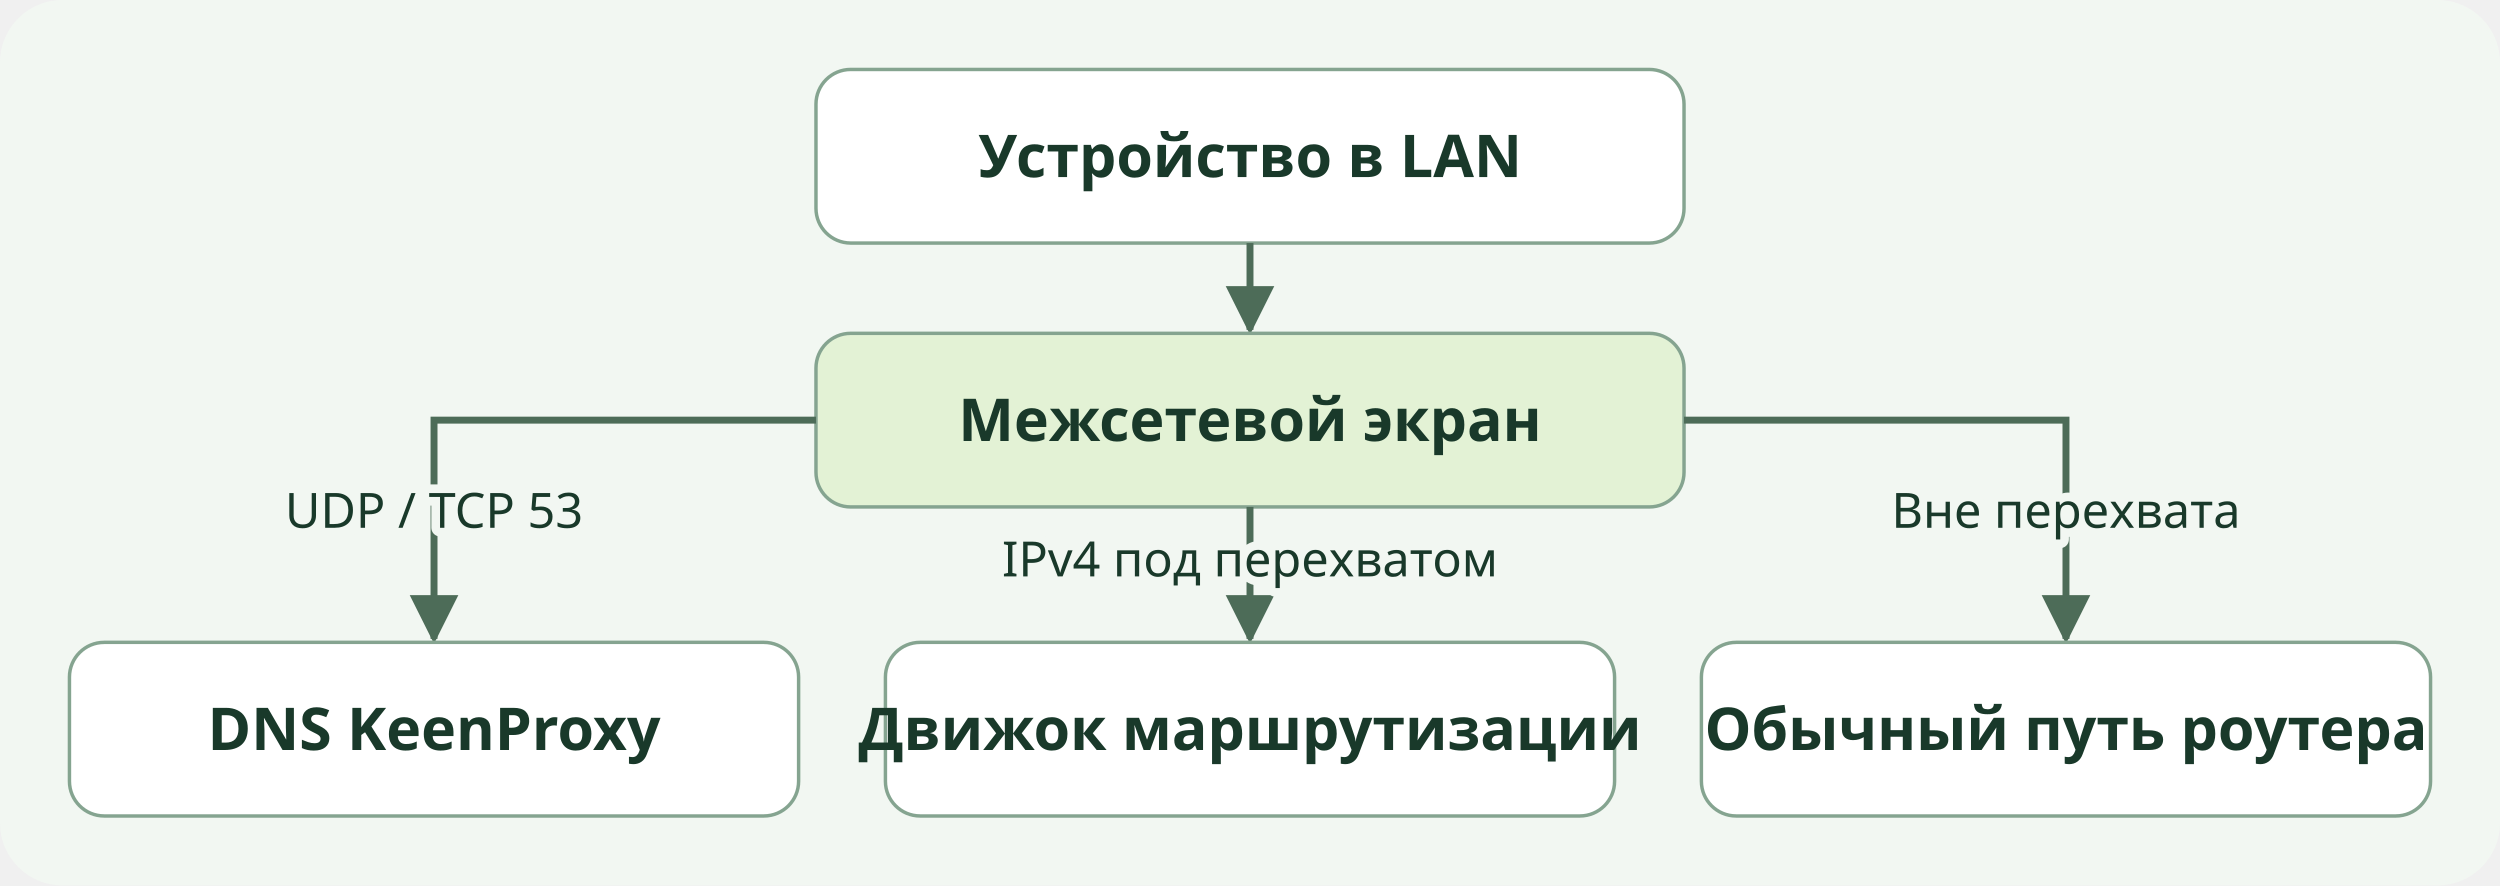
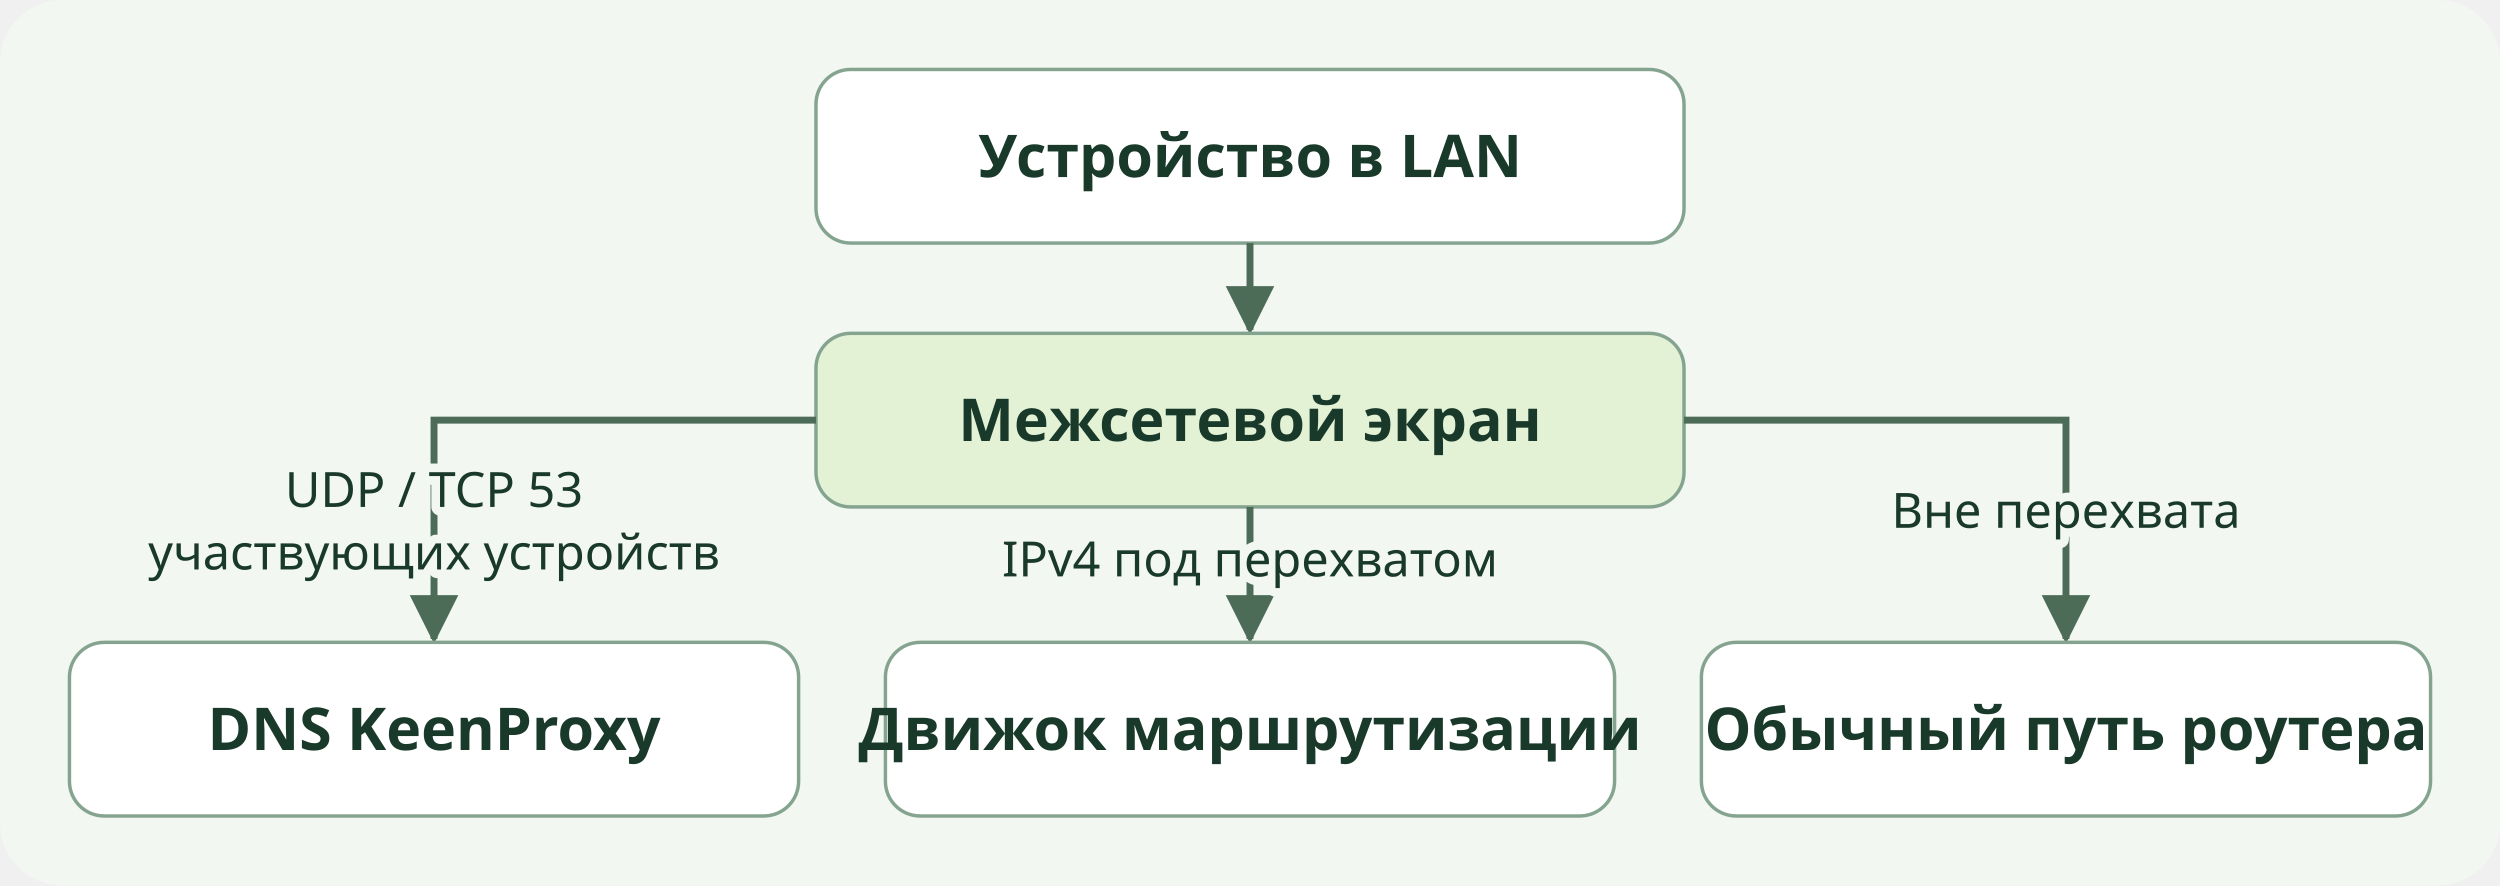
<svg xmlns="http://www.w3.org/2000/svg" viewBox="0 0 720 255" role="img" aria-labelledby="title">
  <defs>
    <marker id="arrow" viewBox="0 0 10 10" refX="9" refY="5" markerWidth="7" markerHeight="7" orient="auto">
      <path d="M0 0L10 5L0 10Z" fill="#4d6c58" />
    </marker>
  </defs>
  <rect width="720" height="255" rx="18" fill="#f2f7f2" />
  <rect x="235" y="20" width="250" height="50" rx="10" fill="#ffffff" stroke="#85a490" />
  <text x="360.0" y="51" text-anchor="middle" font-family="system-ui, sans-serif" font-size="17" fill="#19392a" font-weight="700">Устройство в LAN</text>
  <path d="M360 70V95" fill="none" stroke="#4d6c58" stroke-width="2" marker-end="url(#arrow)" />
  <rect x="235" y="96" width="250" height="50" rx="10" fill="#e3f2d5" stroke="#85a490" />
  <text x="360.0" y="127" text-anchor="middle" font-family="system-ui, sans-serif" font-size="17" fill="#19392a" font-weight="700">Межсетевой экран</text>
  <path d="M235 121H125V184" fill="none" stroke="#4d6c58" stroke-width="2" marker-end="url(#arrow)" />
  <path d="M360 146V184" fill="none" stroke="#4d6c58" stroke-width="2" marker-end="url(#arrow)" />
  <path d="M485 121H595V184" fill="none" stroke="#4d6c58" stroke-width="2" marker-end="url(#arrow)" />
-   <text x="125" y="152" text-anchor="middle" font-family="system-ui, sans-serif" font-size="14" fill="#19392a" stroke="#f2f7f2" stroke-width="5" stroke-linejoin="round" paint-order="stroke">UDP / TCP 53</text>
+   <text x="125" y="146" text-anchor="middle" font-family="system-ui, sans-serif" font-size="14" fill="#19392a" stroke="#f2f7f2" stroke-width="5" stroke-linejoin="round" paint-order="stroke">UDP / TCP 53</text>
+   <text x="125" y="164" text-anchor="middle" font-family="system-ui, sans-serif" font-size="14" fill="#19392a" stroke="#f2f7f2" stroke-width="5" stroke-linejoin="round" paint-order="stroke">участвующих устройств</text>
  <text x="360" y="166" text-anchor="middle" font-family="system-ui, sans-serif" font-size="14" fill="#19392a" stroke="#f2f7f2" stroke-width="5" stroke-linejoin="round" paint-order="stroke">IPv4 под перехватом</text>
  <text x="595" y="152" text-anchor="middle" font-family="system-ui, sans-serif" font-size="14" fill="#19392a" stroke="#f2f7f2" stroke-width="5" stroke-linejoin="round" paint-order="stroke">Вне перехвата</text>
  <rect x="20" y="185" width="210" height="50" rx="10" fill="#ffffff" stroke="#85a490" />
  <text x="125.0" y="216" text-anchor="middle" font-family="system-ui, sans-serif" font-size="17" fill="#19392a" font-weight="700">DNS KeenProxy</text>
  <rect x="255" y="185" width="210" height="50" rx="10" fill="#ffffff" stroke="#85a490" />
  <text x="360.0" y="216" text-anchor="middle" font-family="system-ui, sans-serif" font-size="17" fill="#19392a" font-weight="700">Движок маршрутизации</text>
  <rect x="490" y="185" width="210" height="50" rx="10" fill="#ffffff" stroke="#85a490" />
  <text x="595.0" y="216" text-anchor="middle" font-family="system-ui, sans-serif" font-size="17" fill="#19392a" font-weight="700">Обычный путь роутера</text>
</svg>
